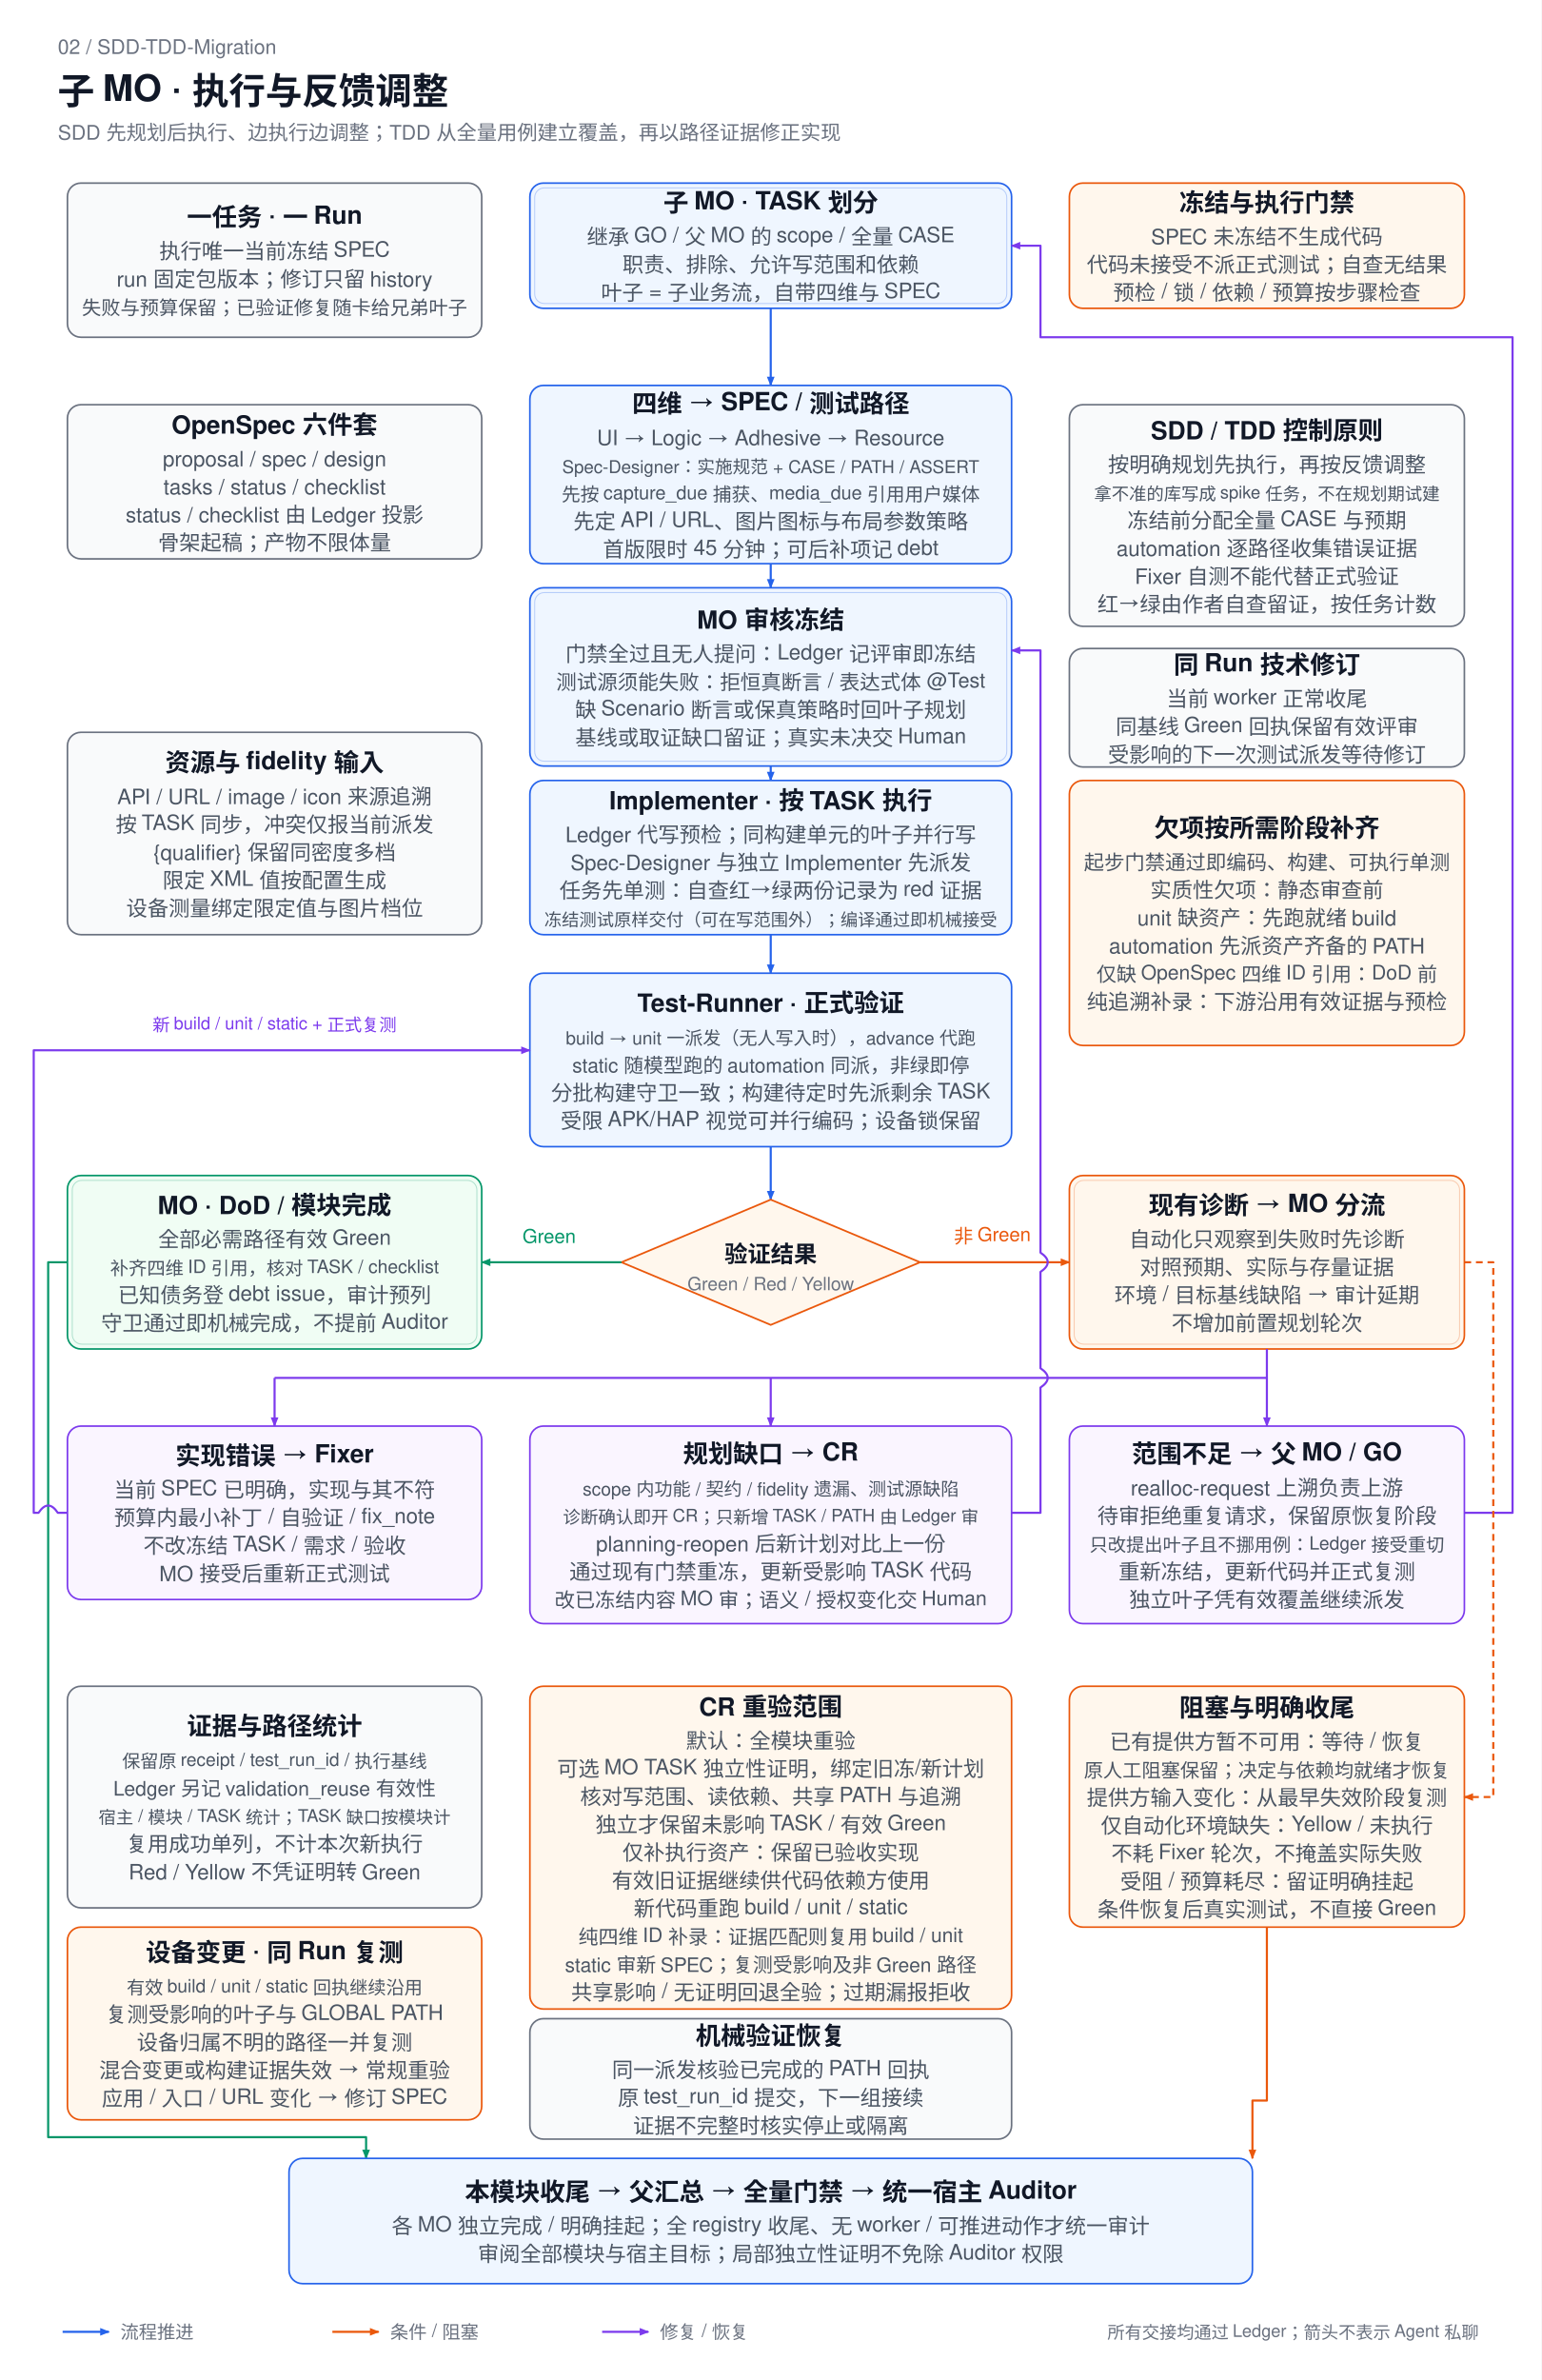
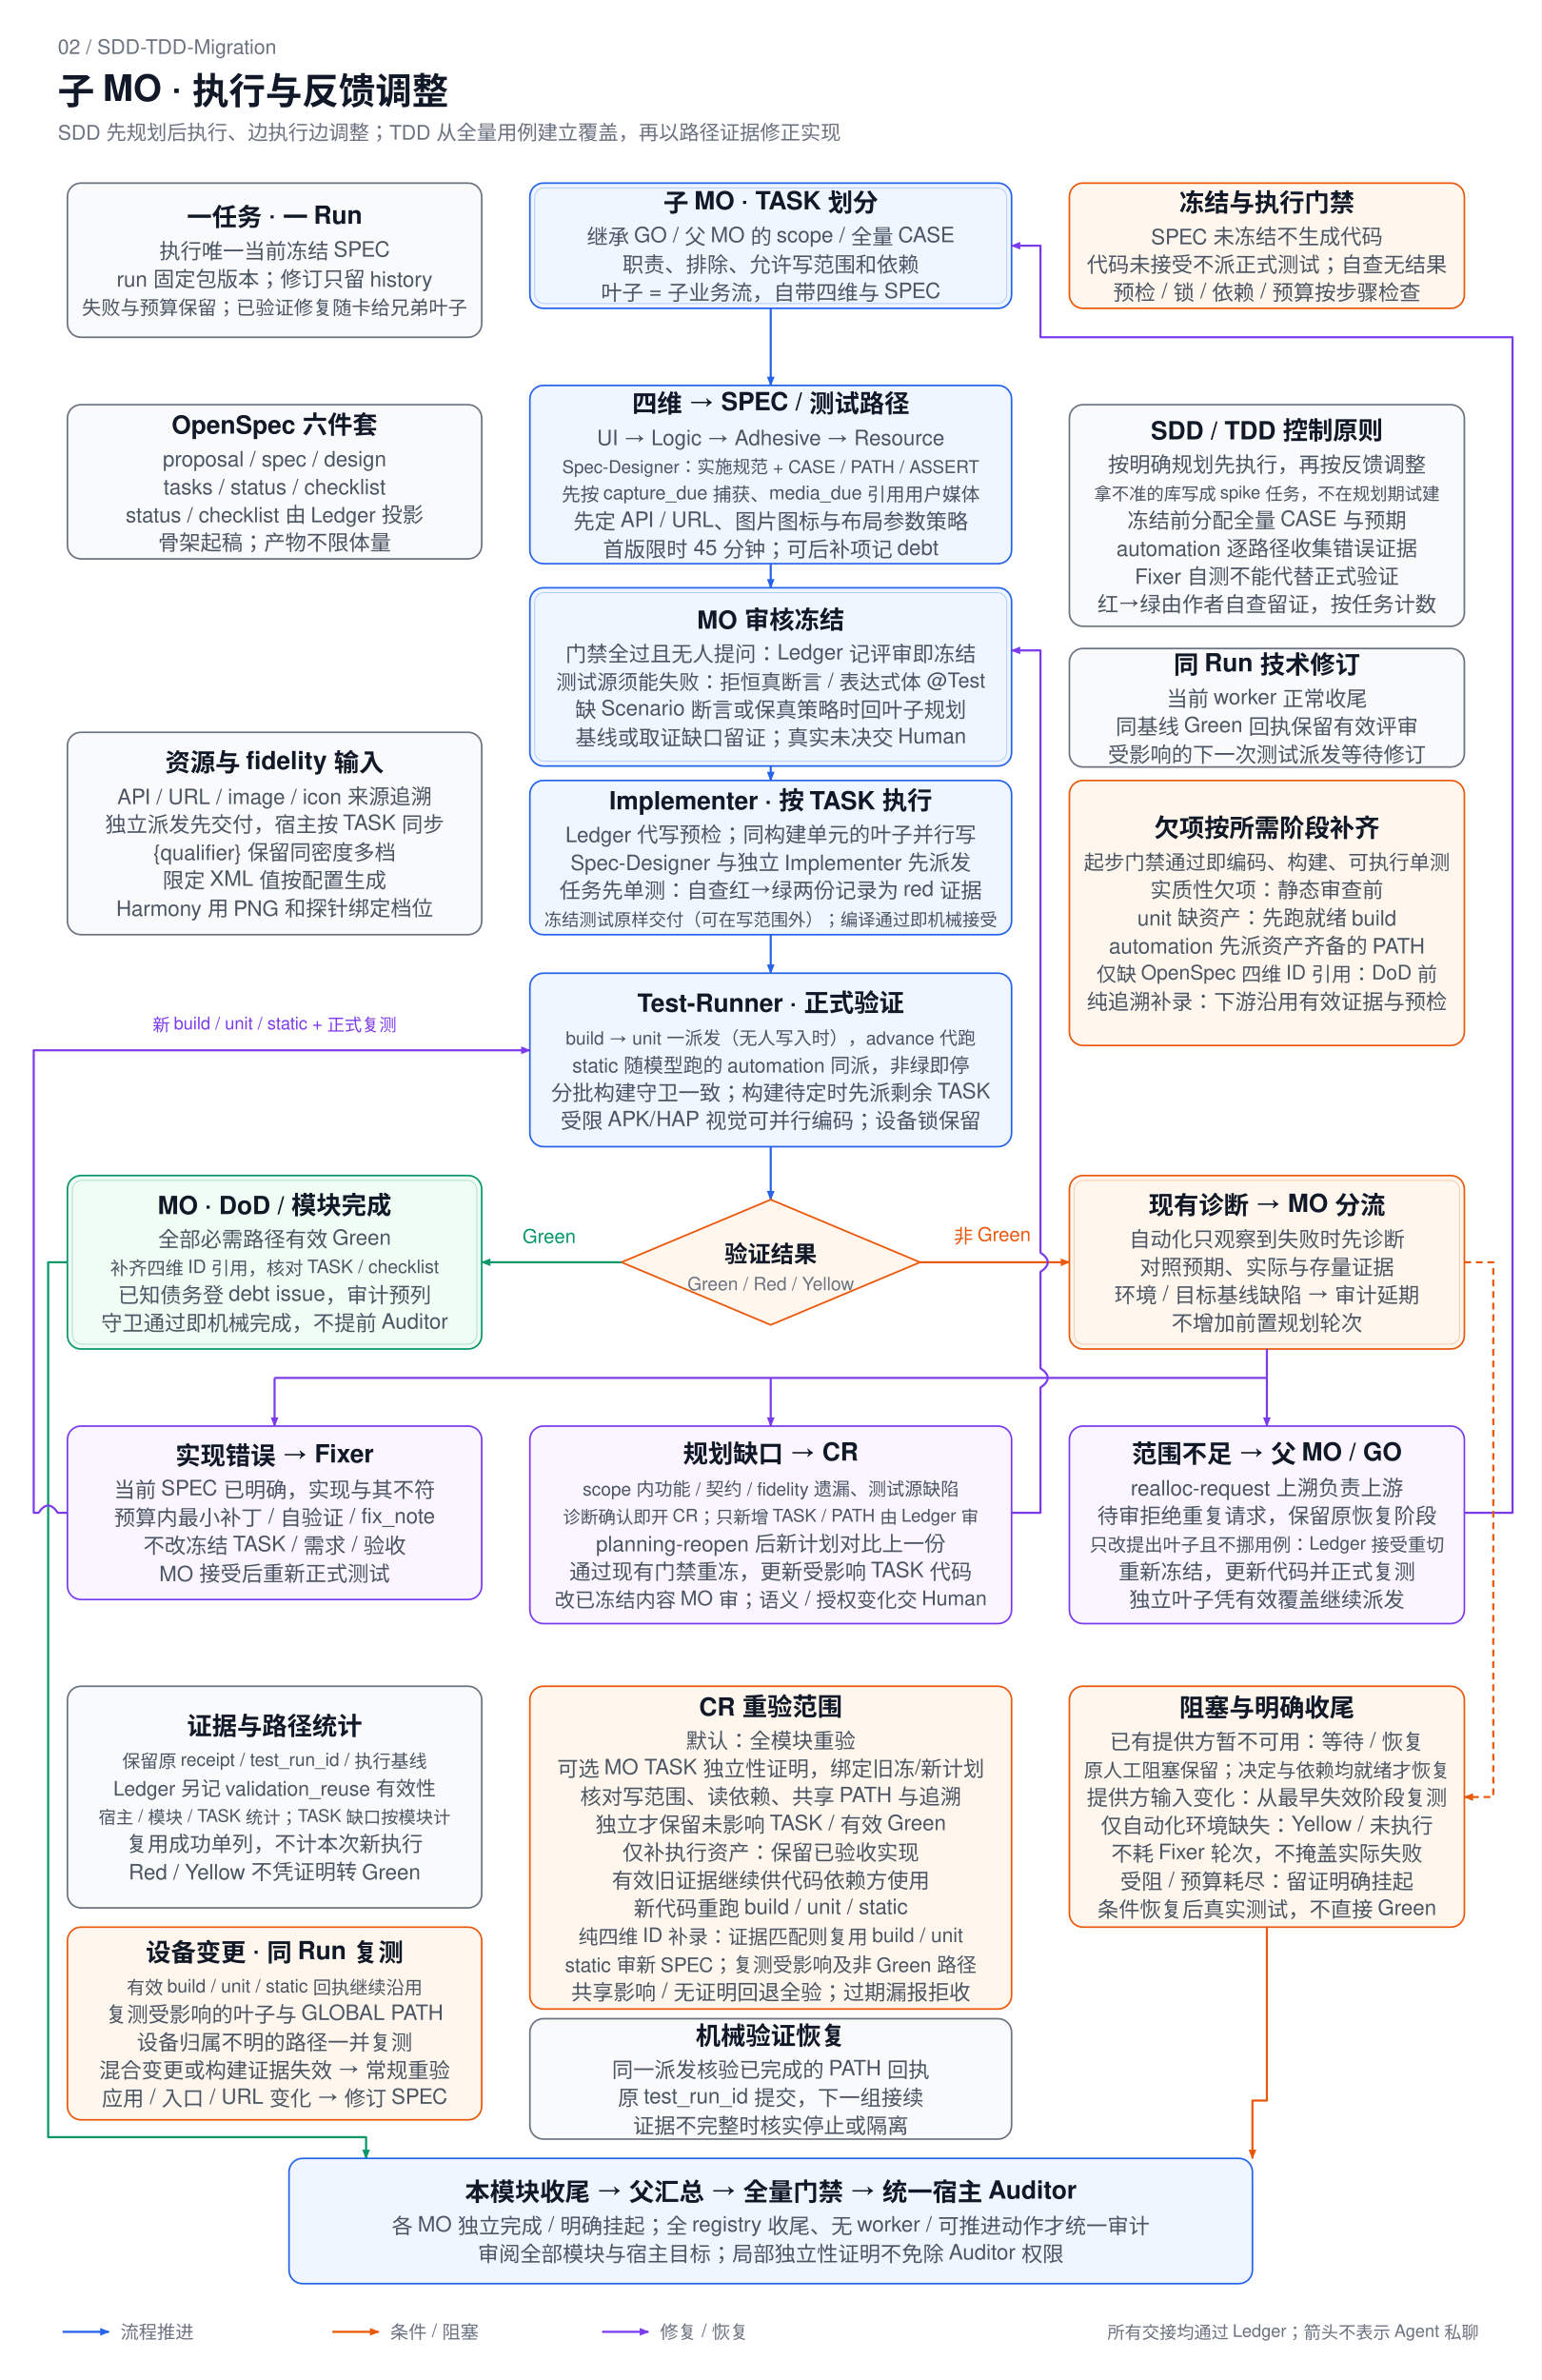
<svg xmlns="http://www.w3.org/2000/svg" width="1600" height="2470" viewBox="0 0 1600 2470" role="img" aria-labelledby="title desc">
  <style>text {font-family: "Helvetica Neue", Helvetica, Arial, "PingFang SC", "Microsoft YaHei", sans-serif;}</style>
  <defs>
    <marker id="arrow-blue" markerWidth="10" markerHeight="8" refX="9" refY="4" orient="auto" markerUnits="userSpaceOnUse">
      <path d="M0,0 L10,4 L0,8 Z" fill="#2563eb" />
    </marker>
    <marker id="arrow-orange" markerWidth="10" markerHeight="8" refX="9" refY="4" orient="auto" markerUnits="userSpaceOnUse">
      <path d="M0,0 L10,4 L0,8 Z" fill="#ea580c" />
    </marker>
    <marker id="arrow-green" markerWidth="10" markerHeight="8" refX="9" refY="4" orient="auto" markerUnits="userSpaceOnUse">
      <path d="M0,0 L10,4 L0,8 Z" fill="#059669" />
    </marker>
    <marker id="arrow-purple" markerWidth="10" markerHeight="8" refX="9" refY="4" orient="auto" markerUnits="userSpaceOnUse">
      <path d="M0,0 L10,4 L0,8 Z" fill="#7c3aed" />
    </marker>
    <marker id="arrow-gray" markerWidth="10" markerHeight="8" refX="9" refY="4" orient="auto" markerUnits="userSpaceOnUse">
      <path d="M0,0 L10,4 L0,8 Z" fill="#6b7280" />
    </marker>
  </defs>
  <rect width="1600" height="2470" fill="white" />
  <text x="60" y="56" font-size="21.00" fill="#6b7280" text-anchor="start" font-weight="400">02  /  SDD-TDD-Migration</text>
  <text x="60" y="108" font-size="38.00" fill="#111827" text-anchor="start" font-weight="700">子 MO · 执行与反馈调整</text>
  <text x="60" y="145" font-size="21.00" fill="#6b7280" text-anchor="start" font-weight="400">SDD 先规划后执行、边执行边调整；TDD 从全量用例建立覆盖，再以路径证据修正实现</text>
  <rect x="550" y="190" width="500" height="130" rx="14" fill="#eff6ff" stroke="#2563eb" stroke-width="1.7" />
  <rect x="555" y="195" width="490" height="120" rx="10" fill="none" stroke="#2563eb" stroke-opacity="0.28" />
  <text x="800.0" y="219.5" font-size="26.00" fill="#111827" text-anchor="middle" font-weight="650">子 MO · TASK 划分</text>
  <text x="800.0" y="253.5" font-size="22.00" fill="#4b5563" text-anchor="middle" font-weight="400">继承 GO / 父 MO 的 scope / 全量 CASE</text>
  <text x="800.0" y="282.5" font-size="22.00" fill="#4b5563" text-anchor="middle" font-weight="400">职责、排除、允许写范围和依赖</text>
  <text x="800.0" y="311.5" font-size="22.00" fill="#4b5563" text-anchor="middle" font-weight="400">叶子 = 子业务流，自带四维与 SPEC</text>
  <path d="M800,320 L800,400" fill="none" stroke="#2563eb" stroke-width="2.2" stroke-linejoin="round" marker-end="url(#arrow-blue)" />
  <rect x="550" y="400" width="500" height="185" rx="14" fill="#eff6ff" stroke="#2563eb" stroke-width="1.7" />
  <text x="800.0" y="428.0" font-size="26.00" fill="#111827" text-anchor="middle" font-weight="650">四维 → SPEC / 测试路径</text>
  <text x="800.0" y="462.0" font-size="22.00" fill="#4b5563" text-anchor="middle" font-weight="400">UI → Logic → Adhesive → Resource</text>
  <text x="800.0" y="491.0" font-size="18.42" fill="#4b5563" text-anchor="middle" font-weight="400">Spec-Designer：实施规范 + CASE / PATH / ASSERT</text>
  <text x="800.0" y="520.0" font-size="19.49" fill="#4b5563" text-anchor="middle" font-weight="400">先按 capture_due 捕获、media_due 引用用户媒体</text>
  <text x="800.0" y="549.0" font-size="22.00" fill="#4b5563" text-anchor="middle" font-weight="400">先定 API / URL、图片图标与布局参数策略</text>
  <text x="800.0" y="578.0" font-size="22.00" fill="#4b5563" text-anchor="middle" font-weight="400">首版限时 45 分钟；可后补项记 debt</text>
  <path d="M800,585 L800,610" fill="none" stroke="#2563eb" stroke-width="2.2" stroke-linejoin="round" marker-end="url(#arrow-blue)" />
  <rect x="550" y="610" width="500" height="185" rx="14" fill="#eff6ff" stroke="#2563eb" stroke-width="1.7" />
  <rect x="555" y="615" width="490" height="175" rx="10" fill="none" stroke="#2563eb" stroke-opacity="0.28" />
  <text x="800.0" y="652.5" font-size="26.00" fill="#111827" text-anchor="middle" font-weight="650">MO 审核冻结</text>
  <text x="800.0" y="686.5" font-size="22.00" fill="#4b5563" text-anchor="middle" font-weight="400">门禁全过且无人提问：Ledger 记评审即冻结</text>
  <text x="800.0" y="715.5" font-size="21.24" fill="#4b5563" text-anchor="middle" font-weight="400">测试源须能失败：拒恒真断言 / 表达式体 @Test</text>
  <text x="800.0" y="744.5" font-size="22.00" fill="#4b5563" text-anchor="middle" font-weight="400">缺 Scenario 断言或保真策略时回叶子规划</text>
  <text x="800.0" y="773.5" font-size="22.00" fill="#4b5563" text-anchor="middle" font-weight="400">基线或取证缺口留证；真实未决交 Human</text>
  <path d="M800,795 L800,810" fill="none" stroke="#2563eb" stroke-width="2.2" stroke-linejoin="round" marker-end="url(#arrow-blue)" />
  <rect x="550" y="810" width="500" height="160" rx="14" fill="#eff6ff" stroke="#2563eb" stroke-width="1.7" />
  <text x="800.0" y="840.0" font-size="26.00" fill="#111827" text-anchor="middle" font-weight="650">Implementer · 按 TASK 执行</text>
  <text x="800.0" y="874.0" font-size="22.00" fill="#4b5563" text-anchor="middle" font-weight="400">Ledger 代写预检；同构建单元的叶子并行写</text>
  <text x="800.0" y="903.0" font-size="21.97" fill="#4b5563" text-anchor="middle" font-weight="400">Spec-Designer 与独立 Implementer 先派发</text>
  <text x="800.0" y="932.0" font-size="22.00" fill="#4b5563" text-anchor="middle" font-weight="400">任务先单测：自查红→绿两份记录为 red 证据</text>
  <text x="800.0" y="961.0" font-size="18.08" fill="#4b5563" text-anchor="middle" font-weight="400">冻结测试原样交付（可在写范围外）；编译通过即机械接受</text>
  <path d="M800,970 L800,1010" fill="none" stroke="#2563eb" stroke-width="2.2" stroke-linejoin="round" marker-end="url(#arrow-blue)" />
  <rect x="550" y="1010" width="500" height="180" rx="14" fill="#eff6ff" stroke="#2563eb" stroke-width="1.7" />
  <text x="800.0" y="1050.0" font-size="26.00" fill="#111827" text-anchor="middle" font-weight="650">Test-Runner · 正式验证</text>
  <text x="800.0" y="1084.0" font-size="18.82" fill="#4b5563" text-anchor="middle" font-weight="400">build → unit 一派发（无人写入时），advance 代跑</text>
  <text x="800.0" y="1113.0" font-size="20.59" fill="#4b5563" text-anchor="middle" font-weight="400">static 随模型跑的 automation 同派，非绿即停</text>
  <text x="800.0" y="1142.0" font-size="22.00" fill="#4b5563" text-anchor="middle" font-weight="400">分批构建守卫一致；构建待定时先派剩余 TASK</text>
  <text x="800.0" y="1171.0" font-size="22.00" fill="#4b5563" text-anchor="middle" font-weight="400">受限 APK/HAP 视觉可并行编码；设备锁保留</text>
  <path d="M800,1190 L800,1245" fill="none" stroke="#2563eb" stroke-width="2.2" stroke-linejoin="round" marker-end="url(#arrow-blue)" />
  <path d="M800,1245.0 L955.0,1310 L800,1375.0 L645.0,1310 Z" fill="#fff7ed" stroke="#ea580c" stroke-width="1.8" />
  <text x="800" y="1310" font-size="24.00" fill="#111827" text-anchor="middle" font-weight="650">验证结果</text>
  <text x="800" y="1339" font-size="19.00" fill="#6b7280" text-anchor="middle" font-weight="400">Green / Red / Yellow</text>
  <path d="M645,1310 L500,1310" fill="none" stroke="#059669" stroke-width="2.2" stroke-linejoin="round" marker-end="url(#arrow-green)" />
  <rect x="532.5" y="1270" width="75.0" height="29" rx="4" fill="white" opacity="0.97" />
  <text x="570" y="1290" font-size="20.00" fill="#059669" text-anchor="middle" font-weight="400">Green</text>
  <rect x="70" y="1220" width="430" height="180" rx="14" fill="#f0fdf4" stroke="#059669" stroke-width="1.7" />
  <rect x="75" y="1225" width="420" height="170" rx="10" fill="none" stroke="#059669" stroke-opacity="0.28" />
  <text x="285.0" y="1260.0" font-size="26.00" fill="#111827" text-anchor="middle" font-weight="650">MO · DoD / 模块完成</text>
  <text x="285.0" y="1294.0" font-size="22.00" fill="#4b5563" text-anchor="middle" font-weight="400">全部必需路径有效 Green</text>
  <text x="285.0" y="1323.0" font-size="19.07" fill="#4b5563" text-anchor="middle" font-weight="400">补齐四维 ID 引用，核对 TASK / checklist</text>
  <text x="285.0" y="1352.0" font-size="22.00" fill="#4b5563" text-anchor="middle" font-weight="400">已知债务登 debt issue，审计预列</text>
  <text x="285.0" y="1381.0" font-size="22.00" fill="#4b5563" text-anchor="middle" font-weight="400">守卫通过即机械完成，不提前 Auditor</text>
  <path d="M70,1310 L50,1310 L50,2218 L380,2218 L380,2240" fill="none" stroke="#059669" stroke-width="2.2" stroke-linejoin="round" marker-end="url(#arrow-green)" />
  <path d="M955,1310 L1110,1310" fill="none" stroke="#ea580c" stroke-width="2.2" stroke-linejoin="round" marker-end="url(#arrow-orange)" />
  <rect x="976.8" y="1270" width="106.4" height="29" rx="4" fill="white" opacity="0.97" />
  <text x="1030" y="1290" font-size="20.00" fill="#ea580c" text-anchor="middle" font-weight="400">非 Green</text>
  <rect x="1110" y="1220" width="410" height="180" rx="14" fill="#fff7ed" stroke="#ea580c" stroke-width="1.7" />
  <rect x="1115" y="1225" width="400" height="170" rx="10" fill="none" stroke="#ea580c" stroke-opacity="0.28" />
  <text x="1315.0" y="1260.0" font-size="26.00" fill="#111827" text-anchor="middle" font-weight="650">现有诊断 → MO 分流</text>
  <text x="1315.0" y="1294.0" font-size="22.00" fill="#4b5563" text-anchor="middle" font-weight="400">自动化只观察到失败时先诊断</text>
  <text x="1315.0" y="1323.0" font-size="22.00" fill="#4b5563" text-anchor="middle" font-weight="400">对照预期、实际与存量证据</text>
  <text x="1315.0" y="1352.0" font-size="22.00" fill="#4b5563" text-anchor="middle" font-weight="400">环境 / 目标基线缺陷 → 审计延期</text>
  <text x="1315.0" y="1381.0" font-size="22.00" fill="#4b5563" text-anchor="middle" font-weight="400">不增加前置规划轮次</text>
  <path d="M1315,1400 L1315,1430 L285,1430" fill="none" stroke="#7c3aed" stroke-width="2.2" stroke-linejoin="round" />
  <path d="M285,1430 L285,1480" fill="none" stroke="#7c3aed" stroke-width="2.2" stroke-linejoin="round" marker-end="url(#arrow-purple)" />
  <path d="M800,1430 L800,1480" fill="none" stroke="#7c3aed" stroke-width="2.2" stroke-linejoin="round" marker-end="url(#arrow-purple)" />
  <path d="M1315,1430 L1315,1480" fill="none" stroke="#7c3aed" stroke-width="2.2" stroke-linejoin="round" marker-end="url(#arrow-purple)" />
  <rect x="70" y="1480" width="430" height="180" rx="14" fill="#faf5ff" stroke="#7c3aed" stroke-width="1.7" />
  <text x="285.0" y="1520.0" font-size="26.00" fill="#111827" text-anchor="middle" font-weight="650">实现错误 → Fixer</text>
  <text x="285.0" y="1554.0" font-size="22.00" fill="#4b5563" text-anchor="middle" font-weight="400">当前 SPEC 已明确，实现与其不符</text>
  <text x="285.0" y="1583.0" font-size="22.00" fill="#4b5563" text-anchor="middle" font-weight="400">预算内最小补丁 / 自验证 / fix_note</text>
  <text x="285.0" y="1612.0" font-size="22.00" fill="#4b5563" text-anchor="middle" font-weight="400">不改冻结 TASK / 需求 / 验收</text>
  <text x="285.0" y="1641.0" font-size="22.00" fill="#4b5563" text-anchor="middle" font-weight="400">MO 接受后重新正式测试</text>
  <path d="M70,1570 L60,1570 Q50,1555 40,1570 L35,1570 L35,1090 L550,1090" fill="none" stroke="#7c3aed" stroke-width="2.2" stroke-linejoin="round" marker-end="url(#arrow-purple)" />
  <rect x="102.75" y="1052" width="364.5" height="27" rx="4" fill="white" opacity="0.97" />
  <text x="285" y="1070" font-size="18.00" fill="#7c3aed" text-anchor="middle" font-weight="400">新 build / unit / static + 正式复测</text>
  <rect x="550" y="1480" width="500" height="205" rx="14" fill="#faf5ff" stroke="#7c3aed" stroke-width="1.7" />
  <text x="800.0" y="1518.0" font-size="26.00" fill="#111827" text-anchor="middle" font-weight="650">规划缺口 → CR</text>
  <text x="800.0" y="1552.0" font-size="18.82" fill="#4b5563" text-anchor="middle" font-weight="400">scope 内功能 / 契约 / fidelity 遗漏、测试源缺陷</text>
  <text x="800.0" y="1581.0" font-size="18.30" fill="#4b5563" text-anchor="middle" font-weight="400">诊断确认即开 CR；只新增 TASK / PATH 由 Ledger 审</text>
  <text x="800.0" y="1610.0" font-size="22.00" fill="#4b5563" text-anchor="middle" font-weight="400">planning-reopen 后新计划对比上一份</text>
  <text x="800.0" y="1639.0" font-size="22.00" fill="#4b5563" text-anchor="middle" font-weight="400">通过现有门禁重冻，更新受影响 TASK 代码</text>
  <text x="800.0" y="1668.0" font-size="20.97" fill="#4b5563" text-anchor="middle" font-weight="400">改已冻结内容 MO 审；语义 / 授权变化交 Human</text>
  <path d="M1050,1570 L1080,1570 L1080,1440 Q1095,1430 1080,1420 L1080,1320 Q1095,1310 1080,1300 L1080,675 L1050,675" fill="none" stroke="#7c3aed" stroke-width="2.2" stroke-linejoin="round" marker-end="url(#arrow-purple)" />
  <rect x="1110" y="1480" width="410" height="205" rx="14" fill="#faf5ff" stroke="#7c3aed" stroke-width="1.7" />
  <text x="1315.0" y="1518.0" font-size="26.00" fill="#111827" text-anchor="middle" font-weight="650">范围不足 → 父 MO / GO</text>
  <text x="1315.0" y="1552.0" font-size="22.00" fill="#4b5563" text-anchor="middle" font-weight="400">realloc-request 上溯负责上游</text>
  <text x="1315.0" y="1581.0" font-size="22.00" fill="#4b5563" text-anchor="middle" font-weight="400">待审拒绝重复请求，保留原恢复阶段</text>
  <text x="1315.0" y="1610.0" font-size="19.01" fill="#4b5563" text-anchor="middle" font-weight="400">只改提出叶子且不挪用例：Ledger 接受重切</text>
  <text x="1315.0" y="1639.0" font-size="22.00" fill="#4b5563" text-anchor="middle" font-weight="400">重新冻结，更新代码并正式复测</text>
  <text x="1315.0" y="1668.0" font-size="22.00" fill="#4b5563" text-anchor="middle" font-weight="400">独立叶子凭有效覆盖继续派发</text>
  <path d="M1520,1570 L1570,1570 L1570,350 L1080,350 L1080,255 L1050,255" fill="none" stroke="#7c3aed" stroke-width="2.2" stroke-linejoin="round" marker-end="url(#arrow-purple)" />
  <rect x="550" y="1750" width="500" height="335" rx="14" fill="#fff7ed" stroke="#ea580c" stroke-width="1.7" />
  <text x="800.0" y="1780.5" font-size="26.00" fill="#111827" text-anchor="middle" font-weight="650">CR 重验范围</text>
  <text x="800.0" y="1814.5" font-size="22.00" fill="#4b5563" text-anchor="middle" font-weight="400">默认：全模块重验</text>
  <text x="800.0" y="1843.5" font-size="22.00" fill="#4b5563" text-anchor="middle" font-weight="400">可选 MO TASK 独立性证明，绑定旧冻/新计划</text>
  <text x="800.0" y="1872.5" font-size="22.00" fill="#4b5563" text-anchor="middle" font-weight="400">核对写范围、读依赖、共享 PATH 与追溯</text>
  <text x="800.0" y="1901.5" font-size="22.00" fill="#4b5563" text-anchor="middle" font-weight="400">独立才保留未影响 TASK / 有效 Green</text>
  <text x="800.0" y="1930.5" font-size="22.00" fill="#4b5563" text-anchor="middle" font-weight="400">仅补执行资产：保留已验收实现</text>
  <text x="800.0" y="1959.5" font-size="22.00" fill="#4b5563" text-anchor="middle" font-weight="400">有效旧证据继续供代码依赖方使用</text>
  <text x="800.0" y="1988.5" font-size="22.00" fill="#4b5563" text-anchor="middle" font-weight="400">新代码重跑 build / unit / static</text>
  <text x="800.0" y="2017.5" font-size="20.71" fill="#4b5563" text-anchor="middle" font-weight="400">纯四维 ID 补录：证据匹配则复用 build / unit</text>
  <text x="800.0" y="2046.5" font-size="20.59" fill="#4b5563" text-anchor="middle" font-weight="400">static 审新 SPEC；复测受影响及非 Green 路径</text>
  <text x="800.0" y="2075.5" font-size="22.00" fill="#4b5563" text-anchor="middle" font-weight="400">共享影响 / 无证明回退全验；过期漏报拒收</text>
  <rect x="70" y="1750" width="430" height="230" rx="14" fill="#f9fafb" stroke="#6b7280" stroke-width="1.7" />
  <text x="285.0" y="1800.5" font-size="26.00" fill="#111827" text-anchor="middle" font-weight="650">证据与路径统计</text>
  <text x="285.0" y="1834.5" font-size="18.82" fill="#4b5563" text-anchor="middle" font-weight="400">保留原 receipt / test_run_id / 执行基线</text>
  <text x="285.0" y="1863.5" font-size="20.78" fill="#4b5563" text-anchor="middle" font-weight="400">Ledger 另记 validation_reuse 有效性</text>
  <text x="285.0" y="1892.5" font-size="18.08" fill="#4b5563" text-anchor="middle" font-weight="400">宿主 / 模块 / TASK 统计；TASK 缺口按模块计</text>
  <text x="285.0" y="1921.5" font-size="22.00" fill="#4b5563" text-anchor="middle" font-weight="400">复用成功单列，不计本次新执行</text>
  <text x="285.0" y="1950.5" font-size="22.00" fill="#4b5563" text-anchor="middle" font-weight="400">Red / Yellow 不凭证明转 Green</text>
  <rect x="70" y="2000" width="430" height="200" rx="14" fill="#fff7ed" stroke="#ea580c" stroke-width="1.7" />
  <text x="285.0" y="2035.5" font-size="26.00" fill="#111827" text-anchor="middle" font-weight="650">设备变更 · 同 Run 复测</text>
  <text x="285.0" y="2069.5" font-size="18.95" fill="#4b5563" text-anchor="middle" font-weight="400">有效 build / unit / static 回执继续沿用</text>
  <text x="285.0" y="2098.5" font-size="22.00" fill="#4b5563" text-anchor="middle" font-weight="400">复测受影响的叶子与 GLOBAL PATH</text>
  <text x="285.0" y="2127.5" font-size="22.00" fill="#4b5563" text-anchor="middle" font-weight="400">设备归属不明的路径一并复测</text>
  <text x="285.0" y="2156.5" font-size="22.00" fill="#4b5563" text-anchor="middle" font-weight="400">混合变更或构建证据失效 → 常规重验</text>
  <text x="285.0" y="2185.5" font-size="21.91" fill="#4b5563" text-anchor="middle" font-weight="400">应用 / 入口 / URL 变化 → 修订 SPEC</text>
  <rect x="550" y="2095" width="500" height="125" rx="14" fill="#f9fafb" stroke="#6b7280" stroke-width="1.7" />
  <text x="800.0" y="2122.0" font-size="26.00" fill="#111827" text-anchor="middle" font-weight="650">机械验证恢复</text>
  <text x="800.0" y="2156.0" font-size="22.00" fill="#4b5563" text-anchor="middle" font-weight="400">同一派发核验已完成的 PATH 回执</text>
  <text x="800.0" y="2185.0" font-size="22.00" fill="#4b5563" text-anchor="middle" font-weight="400">原 test_run_id 提交，下一组接续</text>
  <text x="800.0" y="2214.0" font-size="22.00" fill="#4b5563" text-anchor="middle" font-weight="400">证据不完整时核实停止或隔离</text>
  <rect x="1110" y="1750" width="410" height="250" rx="14" fill="#fff7ed" stroke="#ea580c" stroke-width="1.7" />
  <text x="1315.0" y="1781.5" font-size="26.00" fill="#111827" text-anchor="middle" font-weight="650">阻塞与明确收尾</text>
  <text x="1315.0" y="1815.5" font-size="22.00" fill="#4b5563" text-anchor="middle" font-weight="400">已有提供方暂不可用：等待 / 恢复</text>
  <text x="1315.0" y="1844.5" font-size="20.00" fill="#4b5563" text-anchor="middle" font-weight="400">原人工阻塞保留；决定与依赖均就绪才恢复</text>
  <text x="1315.0" y="1873.5" font-size="22.00" fill="#4b5563" text-anchor="middle" font-weight="400">提供方输入变化：从最早失效阶段复测</text>
  <text x="1315.0" y="1902.5" font-size="22.00" fill="#4b5563" text-anchor="middle" font-weight="400">仅自动化环境缺失：Yellow / 未执行</text>
  <text x="1315.0" y="1931.5" font-size="22.00" fill="#4b5563" text-anchor="middle" font-weight="400">不耗 Fixer 轮次，不掩盖实际失败</text>
  <text x="1315.0" y="1960.5" font-size="22.00" fill="#4b5563" text-anchor="middle" font-weight="400">受阻 / 预算耗尽：留证明确挂起</text>
  <text x="1315.0" y="1989.5" font-size="22.00" fill="#4b5563" text-anchor="middle" font-weight="400">条件恢复后真实测试，不直接 Green</text>
  <path d="M1520,1310 L1550,1310 L1550,1865 L1520,1865" fill="none" stroke="#ea580c" stroke-width="2.2" stroke-linejoin="round" stroke-dasharray="7 5" marker-end="url(#arrow-orange)" />
  <path d="M1315,2000 L1315,2180 L1300,2180 L1300,2240" fill="none" stroke="#ea580c" stroke-width="2.2" stroke-linejoin="round" marker-end="url(#arrow-orange)" />
  <rect x="300" y="2240" width="1000" height="130" rx="14" fill="#eff6ff" stroke="#2563eb" stroke-width="1.7" />
  <text x="800.0" y="2284.0" font-size="26.00" fill="#111827" text-anchor="middle" font-weight="650">本模块收尾 → 父汇总 → 全量门禁 → 统一宿主 Auditor</text>
  <text x="800.0" y="2318.0" font-size="22.00" fill="#4b5563" text-anchor="middle" font-weight="400">各 MO 独立完成 / 明确挂起；全 registry 收尾、无 worker / 可推进动作才统一审计</text>
  <text x="800.0" y="2347.0" font-size="22.00" fill="#4b5563" text-anchor="middle" font-weight="400">审阅全部模块与宿主目标；局部独立性证明不免除 Auditor 权限</text>
  <rect x="70" y="190" width="430" height="160" rx="14" fill="#f9fafb" stroke="#6b7280" stroke-width="1.7" />
  <text x="285.0" y="234.5" font-size="26.00" fill="#111827" text-anchor="middle" font-weight="650">一任务 · 一 Run</text>
  <text x="285.0" y="268.5" font-size="22.00" fill="#4b5563" text-anchor="middle" font-weight="400">执行唯一当前冻结 SPEC</text>
  <text x="285.0" y="297.5" font-size="22.00" fill="#4b5563" text-anchor="middle" font-weight="400">run 固定包版本；修订只留 history</text>
  <text x="285.0" y="326.5" font-size="20.00" fill="#4b5563" text-anchor="middle" font-weight="400">失败与预算保留；已验证修复随卡给兄弟叶子</text>
  <rect x="70" y="420" width="430" height="160" rx="14" fill="#f9fafb" stroke="#6b7280" stroke-width="1.7" />
  <text x="285.0" y="450.0" font-size="26.00" fill="#111827" text-anchor="middle" font-weight="650">OpenSpec 六件套</text>
  <text x="285.0" y="484.0" font-size="22.00" fill="#4b5563" text-anchor="middle" font-weight="400">proposal / spec / design</text>
  <text x="285.0" y="513.0" font-size="22.00" fill="#4b5563" text-anchor="middle" font-weight="400">tasks / status / checklist</text>
  <text x="285.0" y="542.0" font-size="21.75" fill="#4b5563" text-anchor="middle" font-weight="400">status / checklist 由 Ledger 投影</text>
  <text x="285.0" y="571.0" font-size="22.00" fill="#4b5563" text-anchor="middle" font-weight="400">骨架起稿；产物不限体量</text>
  <rect x="70" y="760" width="430" height="210" rx="14" fill="#f9fafb" stroke="#6b7280" stroke-width="1.7" />
  <text x="285.0" y="800.5" font-size="26.00" fill="#111827" text-anchor="middle" font-weight="650">资源与 fidelity 输入</text>
  <text x="285.0" y="834.5" font-size="21.92" fill="#4b5563" text-anchor="middle" font-weight="400">API / URL / image / icon 来源追溯</text>
-   <text x="285.0" y="863.5" font-size="22.00" fill="#4b5563" text-anchor="middle" font-weight="400">按 TASK 同步，冲突仅报当前派发</text>
+   <text x="285.0" y="863.5" font-size="22.00" fill="#4b5563" text-anchor="middle" font-weight="400">独立派发先交付，宿主按 TASK 同步</text>
  <text x="285.0" y="892.5" font-size="22.00" fill="#4b5563" text-anchor="middle" font-weight="400">{qualifier} 保留同密度多档</text>
  <text x="285.0" y="921.5" font-size="22.00" fill="#4b5563" text-anchor="middle" font-weight="400">限定 XML 值按配置生成</text>
-   <text x="285.0" y="950.5" font-size="22.00" fill="#4b5563" text-anchor="middle" font-weight="400">设备测量绑定限定值与图片档位</text>
+   <text x="285.0" y="950.5" font-size="22.00" fill="#4b5563" text-anchor="middle" font-weight="400">Harmony 用 PNG 和探针绑定档位</text>
  <rect x="1110" y="190" width="410" height="130" rx="14" fill="#fff7ed" stroke="#ea580c" stroke-width="1.7" />
  <text x="1315.0" y="219.5" font-size="26.00" fill="#111827" text-anchor="middle" font-weight="650">冻结与执行门禁</text>
  <text x="1315.0" y="253.5" font-size="22.00" fill="#4b5563" text-anchor="middle" font-weight="400">SPEC 未冻结不生成代码</text>
  <text x="1315.0" y="282.5" font-size="22.00" fill="#4b5563" text-anchor="middle" font-weight="400">代码未接受不派正式测试；自查无结果</text>
  <text x="1315.0" y="311.5" font-size="22.00" fill="#4b5563" text-anchor="middle" font-weight="400">预检 / 锁 / 依赖 / 预算按步骤检查</text>
  <rect x="1110" y="420" width="410" height="230" rx="14" fill="#f9fafb" stroke="#6b7280" stroke-width="1.7" />
  <text x="1315.0" y="456.0" font-size="26.00" fill="#111827" text-anchor="middle" font-weight="650">SDD / TDD 控制原则</text>
  <text x="1315.0" y="490.0" font-size="22.00" fill="#4b5563" text-anchor="middle" font-weight="400">按明确规划先执行，再按反馈调整</text>
  <text x="1315.0" y="519.0" font-size="18.10" fill="#4b5563" text-anchor="middle" font-weight="400">拿不准的库写成 spike 任务，不在规划期试建</text>
  <text x="1315.0" y="548.0" font-size="22.00" fill="#4b5563" text-anchor="middle" font-weight="400">冻结前分配全量 CASE 与预期</text>
  <text x="1315.0" y="577.0" font-size="22.00" fill="#4b5563" text-anchor="middle" font-weight="400">automation 逐路径收集错误证据</text>
  <text x="1315.0" y="606.0" font-size="22.00" fill="#4b5563" text-anchor="middle" font-weight="400">Fixer 自测不能代替正式验证</text>
  <text x="1315.0" y="635.0" font-size="22.00" fill="#4b5563" text-anchor="middle" font-weight="400">红→绿由作者自查留证，按任务计数</text>
  <rect x="1110" y="673" width="410" height="123" rx="14" fill="#f9fafb" stroke="#6b7280" stroke-width="1.7" />
  <text x="1315.0" y="699.0" font-size="26.00" fill="#111827" text-anchor="middle" font-weight="650">同 Run 技术修订</text>
  <text x="1315.0" y="733.0" font-size="22.00" fill="#4b5563" text-anchor="middle" font-weight="400">当前 worker 正常收尾</text>
  <text x="1315.0" y="762.0" font-size="22.00" fill="#4b5563" text-anchor="middle" font-weight="400">同基线 Green 回执保留有效评审</text>
  <text x="1315.0" y="791.0" font-size="22.00" fill="#4b5563" text-anchor="middle" font-weight="400">受影响的下一次测试派发等待修订</text>
  <rect x="1110" y="810" width="410" height="275" rx="14" fill="#fff7ed" stroke="#ea580c" stroke-width="1.7" />
  <text x="1315.0" y="868.5" font-size="26.00" fill="#111827" text-anchor="middle" font-weight="650">欠项按所需阶段补齐</text>
  <text x="1315.0" y="902.5" font-size="21.11" fill="#4b5563" text-anchor="middle" font-weight="400">起步门禁通过即编码、构建、可执行单测</text>
  <text x="1315.0" y="931.5" font-size="22.00" fill="#4b5563" text-anchor="middle" font-weight="400">实质性欠项：静态审查前</text>
  <text x="1315.0" y="960.5" font-size="22.00" fill="#4b5563" text-anchor="middle" font-weight="400">unit 缺资产：先跑就绪 build</text>
  <text x="1315.0" y="989.5" font-size="22.00" fill="#4b5563" text-anchor="middle" font-weight="400">automation 先派资产齐备的 PATH</text>
  <text x="1315.0" y="1018.5" font-size="20.81" fill="#4b5563" text-anchor="middle" font-weight="400">仅缺 OpenSpec 四维 ID 引用：DoD 前</text>
  <text x="1315.0" y="1047.5" font-size="22.00" fill="#4b5563" text-anchor="middle" font-weight="400">纯追溯补录：下游沿用有效证据与预检</text>
  <path d="M65,2420 L113,2420" fill="none" stroke="#2563eb" stroke-width="2.2" stroke-linejoin="round" marker-end="url(#arrow-blue)" />
  <text x="125" y="2427" font-size="19.00" fill="#6b7280" text-anchor="start" font-weight="400">流程推进</text>
  <path d="M345,2420 L393,2420" fill="none" stroke="#ea580c" stroke-width="2.2" stroke-linejoin="round" marker-end="url(#arrow-orange)" />
  <text x="405" y="2427" font-size="19.00" fill="#6b7280" text-anchor="start" font-weight="400">条件 / 阻塞</text>
  <path d="M625,2420 L673,2420" fill="none" stroke="#7c3aed" stroke-width="2.2" stroke-linejoin="round" marker-end="url(#arrow-purple)" />
  <text x="685" y="2427" font-size="19.00" fill="#6b7280" text-anchor="start" font-weight="400">修复 / 恢复</text>
  <text x="1535" y="2427" font-size="18.00" fill="#6b7280" text-anchor="end" font-weight="400">所有交接均通过 Ledger；箭头不表示 Agent 私聊</text>
</svg>
